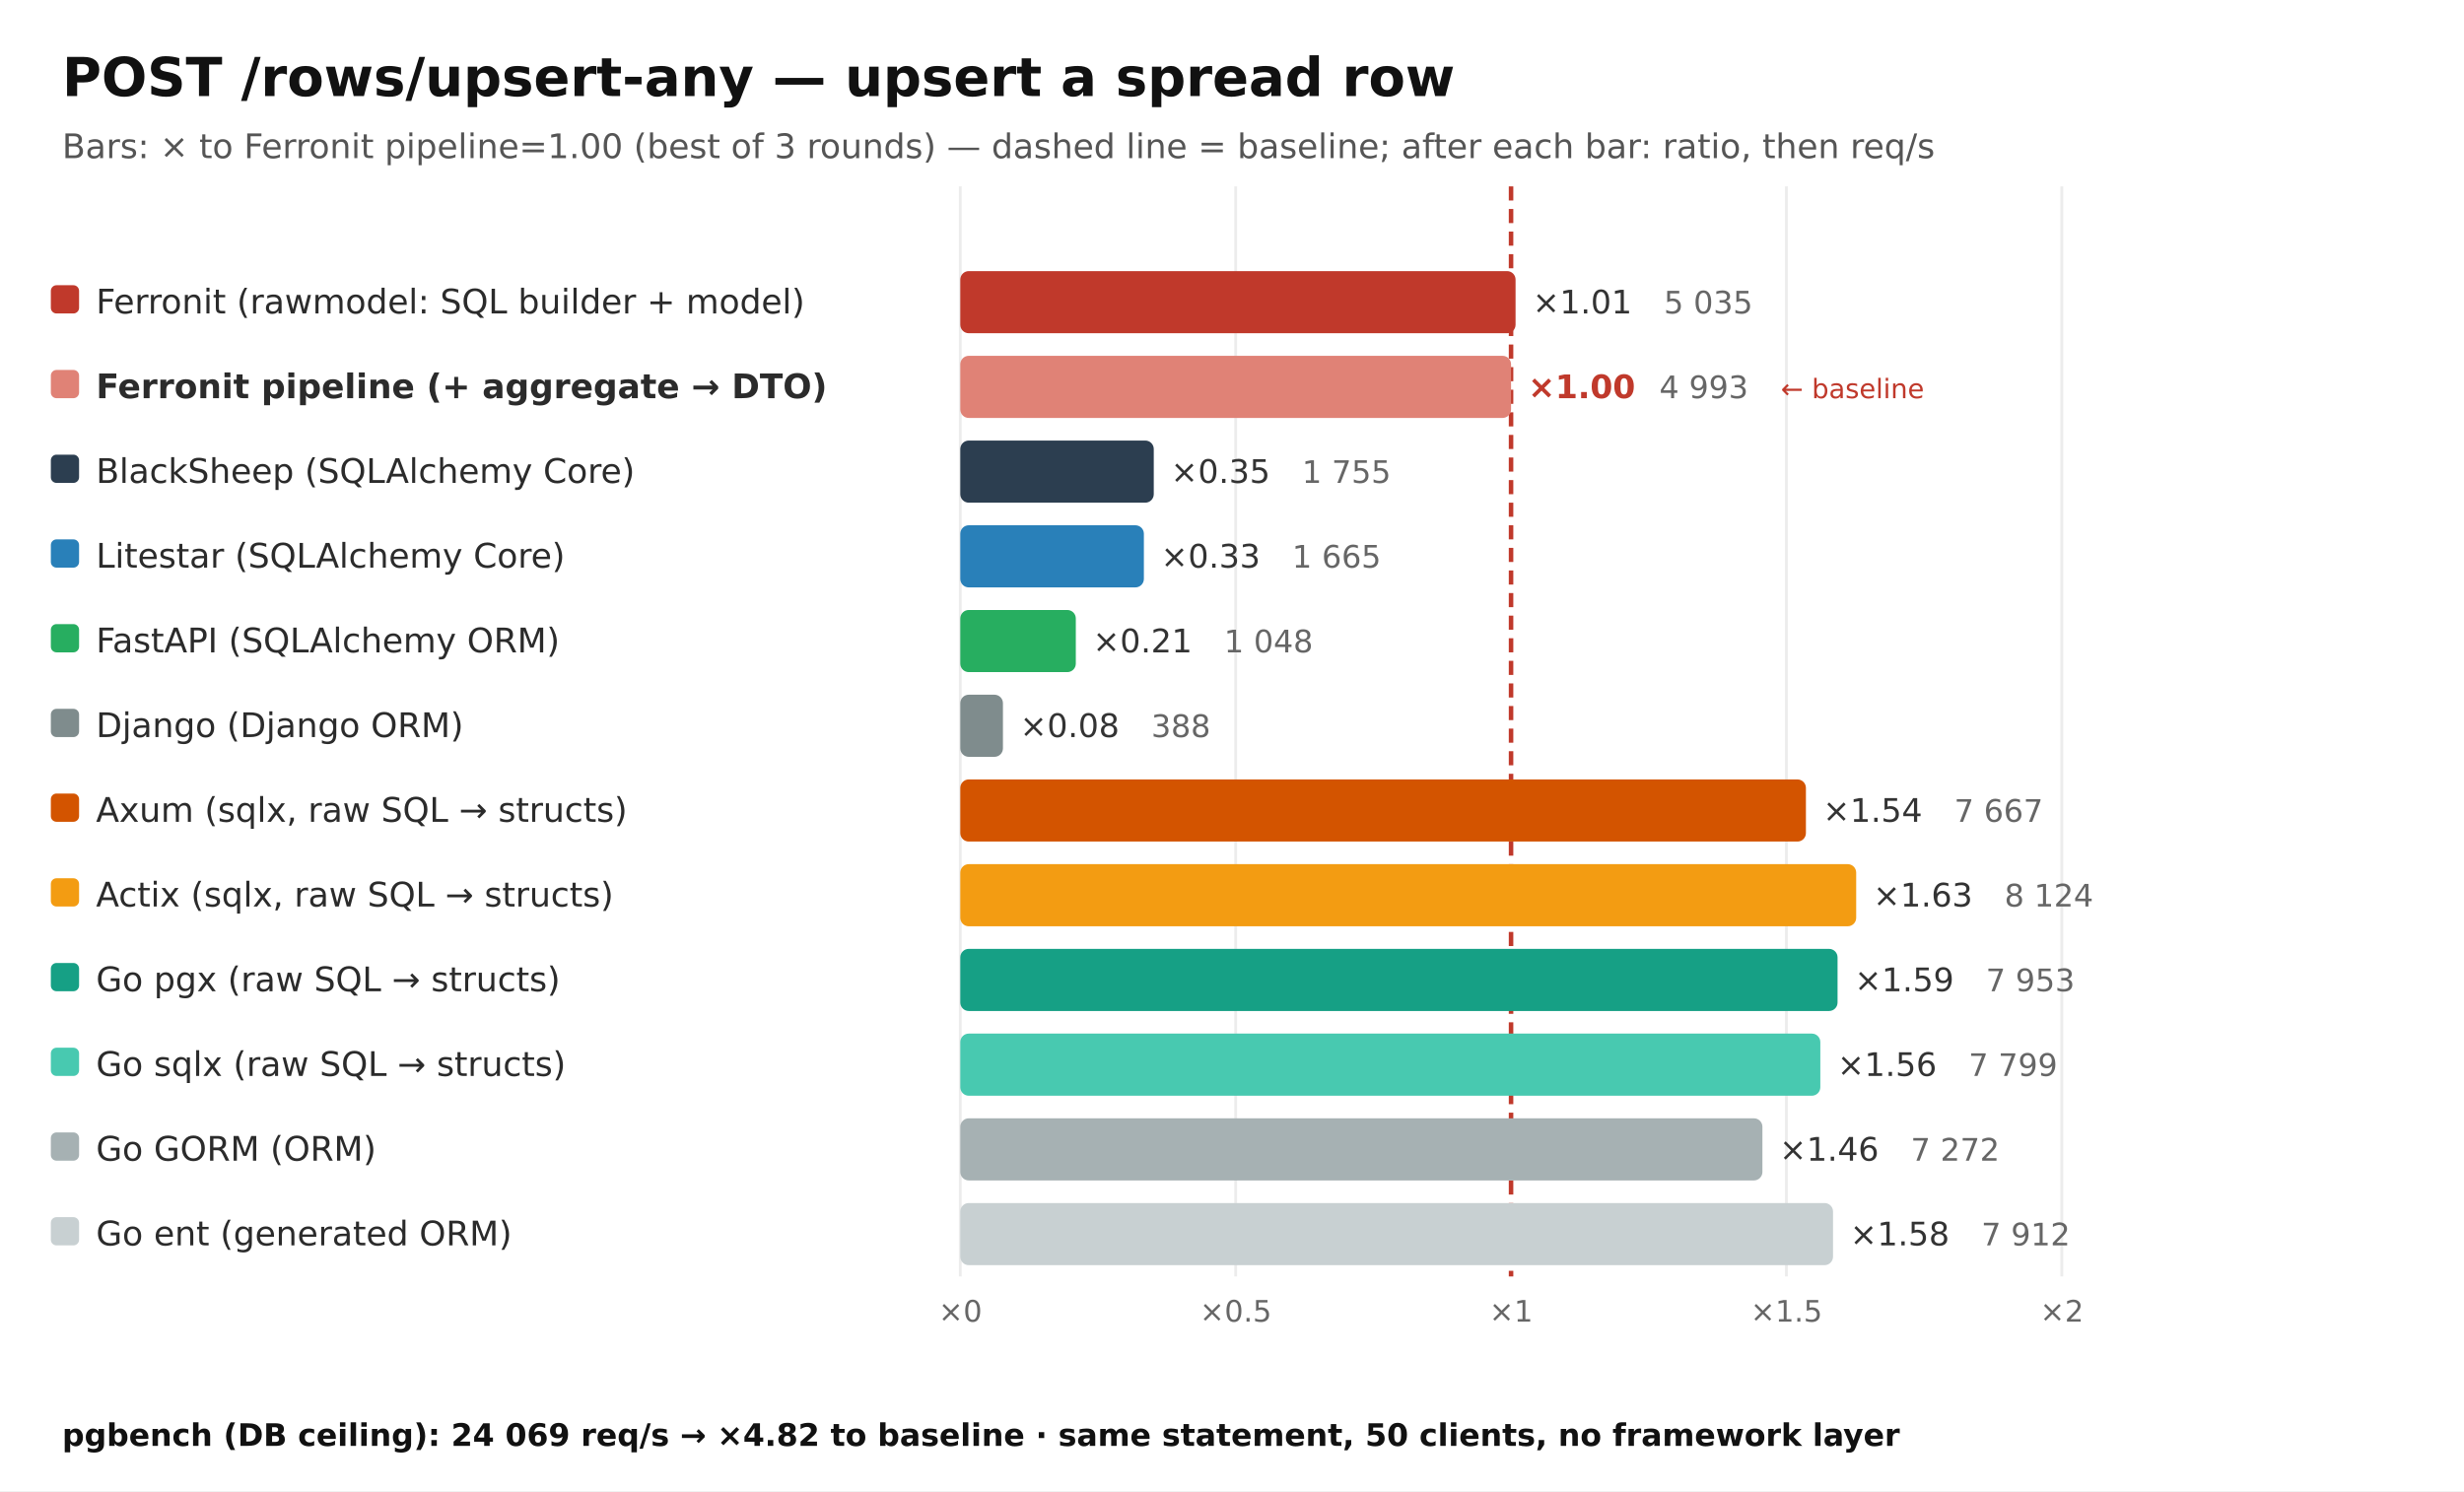
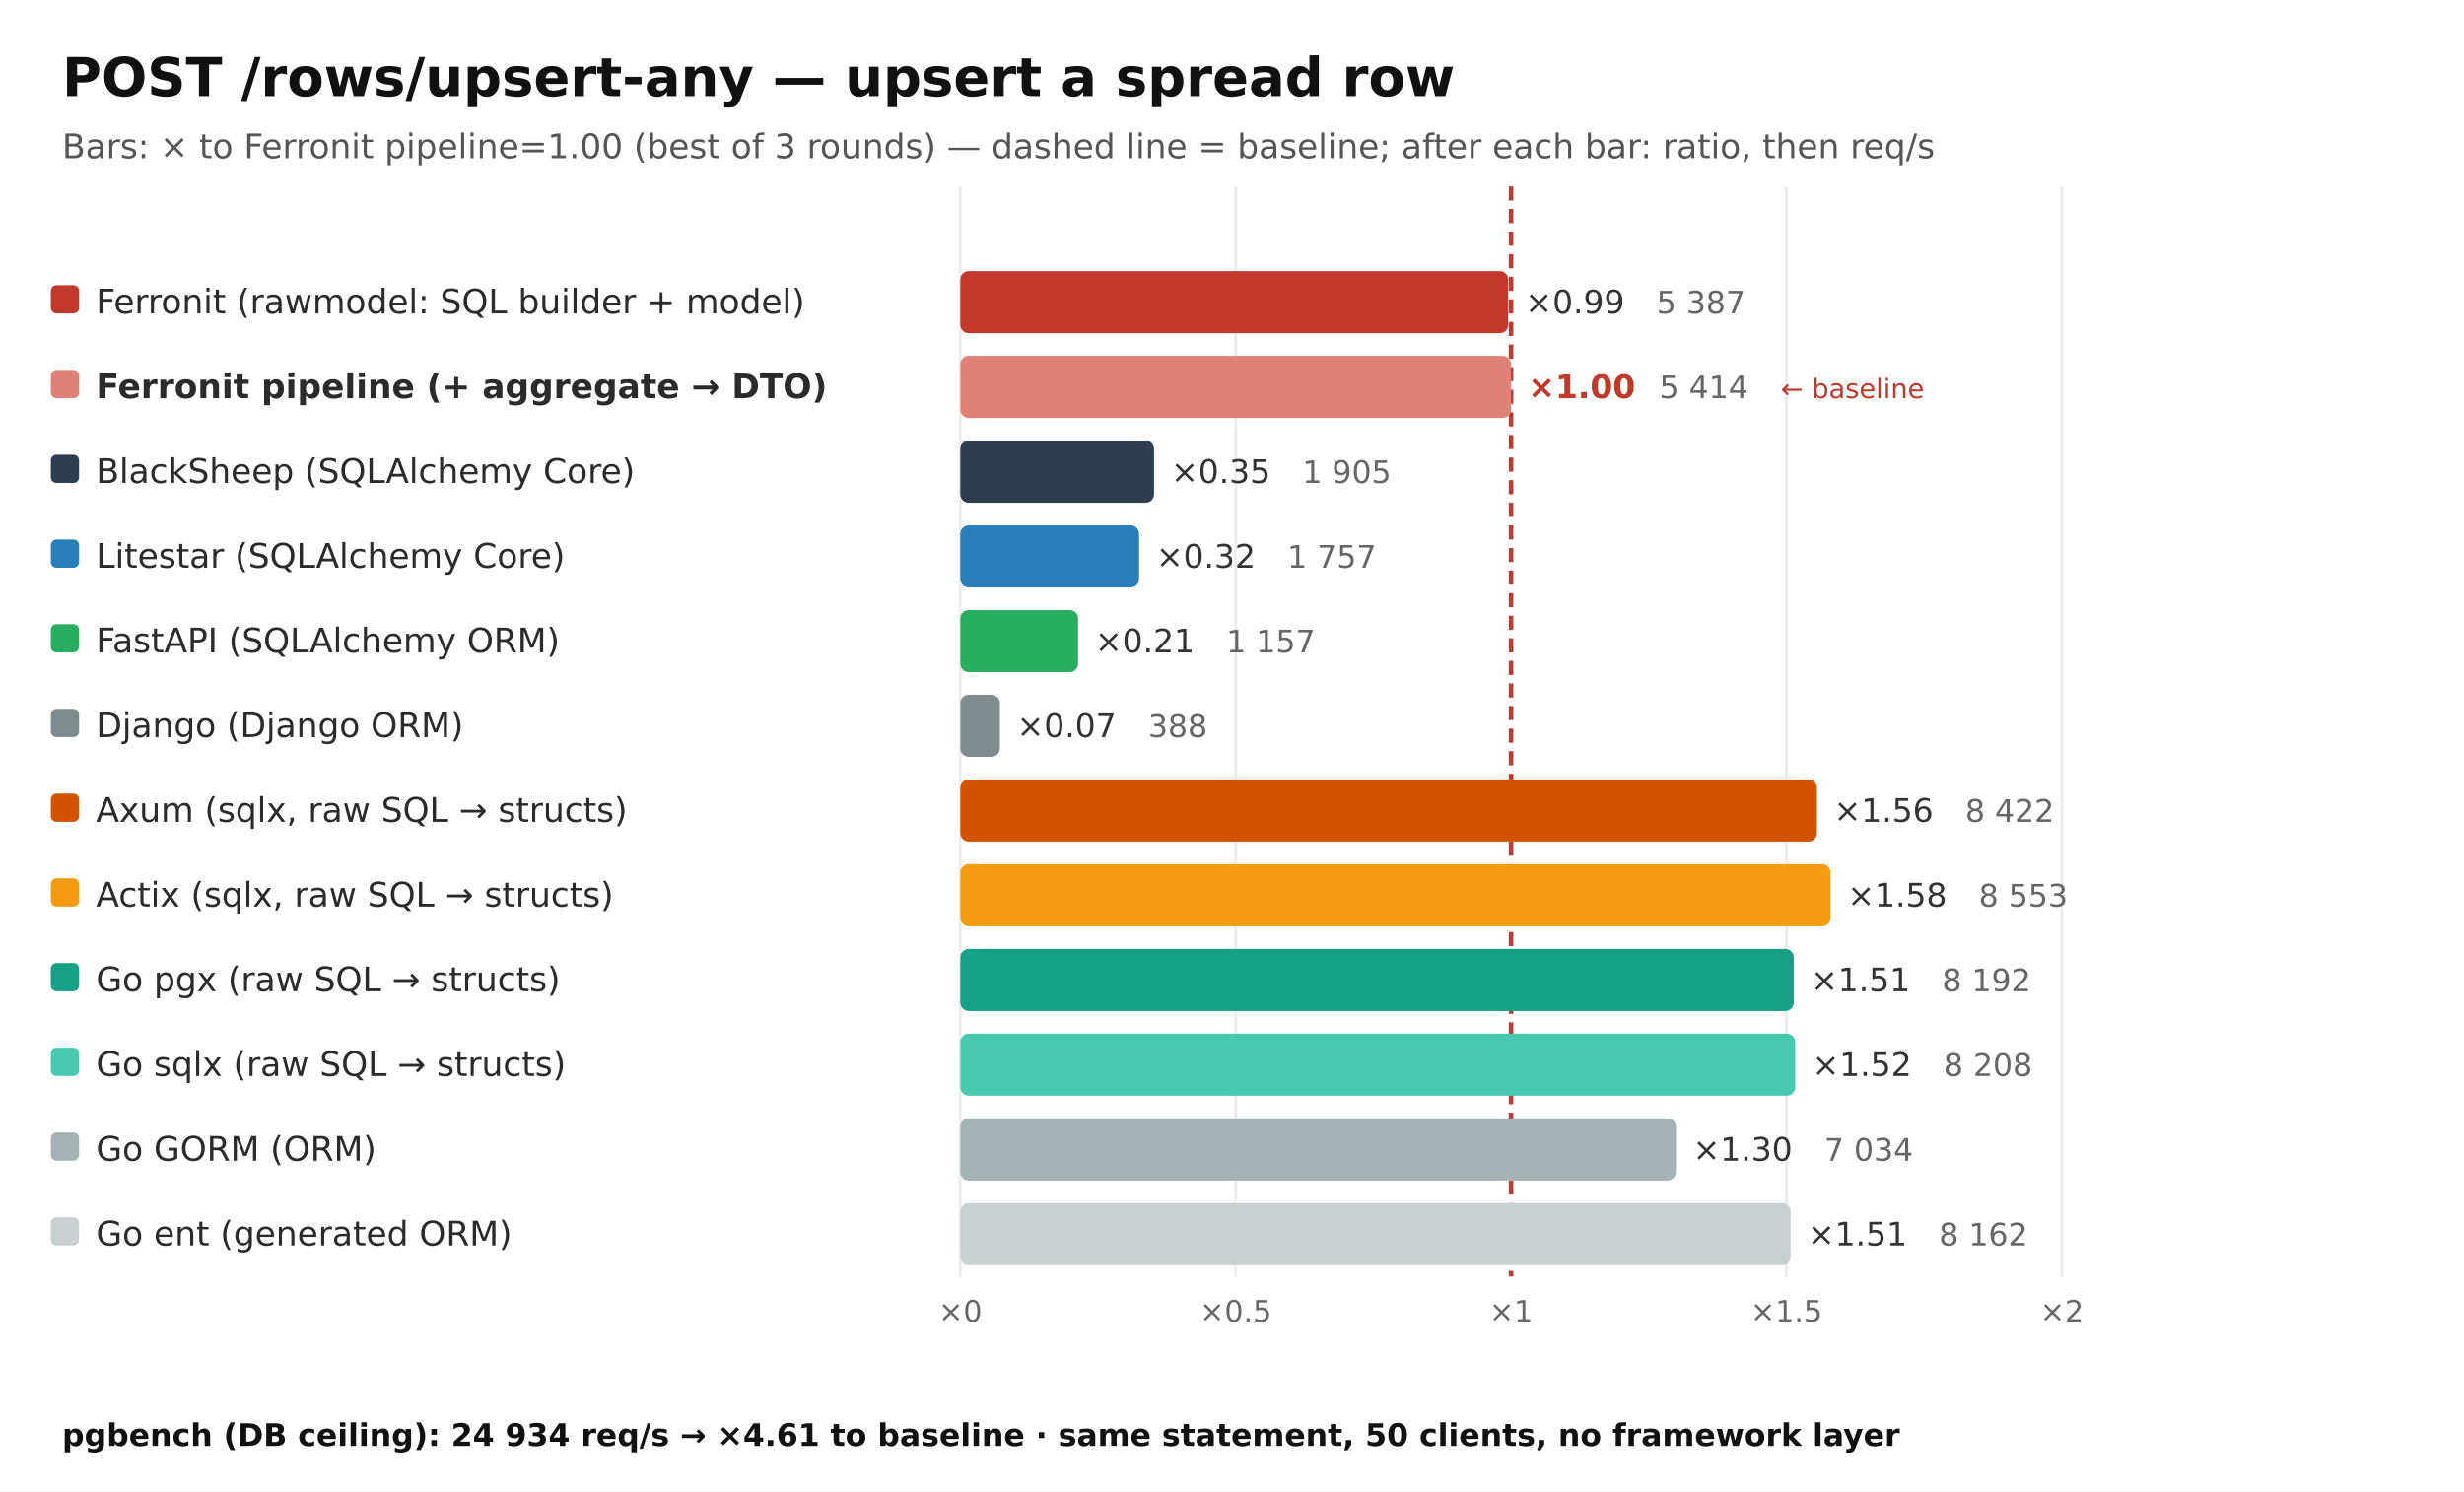
<svg xmlns="http://www.w3.org/2000/svg" width="872.4" height="528" viewBox="0 0 872.4 528" font-family="DejaVu Sans, Helvetica, Arial, sans-serif">
  <rect width="872.4" height="528" fill="#ffffff" />
  <text x="22" y="34" font-size="19" font-weight="700" fill="#111">POST /rows/upsert-any — upsert a spread row</text>
  <text x="22" y="56" font-size="12" fill="#555">Bars: × to Ferronit pipeline=1.00 (best of 3 rounds) — dashed line = baseline; after each bar: ratio, then req/s</text>
  <line x1="340.0" y1="66" x2="340.0" y2="452" stroke="#ececec" stroke-width="1" />
  <text x="340.0" y="468" font-size="10.5" fill="#666" text-anchor="middle">×0</text>
  <line x1="437.5" y1="66" x2="437.5" y2="452" stroke="#ececec" stroke-width="1" />
  <text x="437.5" y="468" font-size="10.5" fill="#666" text-anchor="middle">×0.5</text>
  <line x1="535.0" y1="66" x2="535.0" y2="452" stroke="#c0392b" stroke-width="1.6" stroke-dasharray="5 3" />
  <text x="535.0" y="468" font-size="10.5" fill="#666" text-anchor="middle">×1</text>
  <line x1="632.5" y1="66" x2="632.5" y2="452" stroke="#ececec" stroke-width="1" />
  <text x="632.5" y="468" font-size="10.5" fill="#666" text-anchor="middle">×1.5</text>
  <line x1="730.0" y1="66" x2="730.0" y2="452" stroke="#ececec" stroke-width="1" />
  <text x="730.0" y="468" font-size="10.5" fill="#666" text-anchor="middle">×2</text>
  <rect x="18" y="101" width="10" height="10" rx="2" fill="#c0392b" />
  <text x="34" y="111" font-size="12" fill="#2b2b2b">Ferronit (rawmodel: SQL builder + model)</text>
-   <rect x="340" y="96" width="196.6" height="22" rx="3" fill="#c0392b" />
-   <text x="542.6" y="111" font-size="11.5" fill="#333">×1.01</text>
-   <text x="589.1" y="111" font-size="11" fill="#666">5 035</text>
+   <rect x="340" y="96" width="194.0" height="22" rx="3" fill="#c0392b" />
+   <text x="540.0" y="111" font-size="11.5" fill="#333">×0.99</text>
+   <text x="586.5" y="111" font-size="11" fill="#666">5 387</text>
  <rect x="18" y="131" width="10" height="10" rx="2" fill="#e08276" />
  <text x="34" y="141" font-size="12" fill="#2b2b2b" font-weight="700">Ferronit pipeline (+ aggregate → DTO)</text>
  <rect x="340" y="126" width="195.0" height="22" rx="3" fill="#e08276" />
  <text x="541.0" y="141" font-size="11.5" fill="#c0392b" font-weight="700">×1.00</text>
-   <text x="587.5" y="141" font-size="11" fill="#666">4 993</text>
+   <text x="587.5" y="141" font-size="11" fill="#666">5 414</text>
  <text x="630.5" y="141" font-size="9.5" fill="#c0392b">← baseline</text>
  <rect x="18" y="161" width="10" height="10" rx="2" fill="#2c3e50" />
  <text x="34" y="171" font-size="12" fill="#2b2b2b">BlackSheep (SQLAlchemy Core)</text>
-   <rect x="340" y="156" width="68.5" height="22" rx="3" fill="#2c3e50" />
-   <text x="414.5" y="171" font-size="11.5" fill="#333">×0.35</text>
-   <text x="461.0" y="171" font-size="11" fill="#666">1 755</text>
+   <rect x="340" y="156" width="68.6" height="22" rx="3" fill="#2c3e50" />
+   <text x="414.6" y="171" font-size="11.5" fill="#333">×0.35</text>
+   <text x="461.1" y="171" font-size="11" fill="#666">1 905</text>
  <rect x="18" y="191" width="10" height="10" rx="2" fill="#2980b9" />
  <text x="34" y="201" font-size="12" fill="#2b2b2b">Litestar (SQLAlchemy Core)</text>
-   <rect x="340" y="186" width="65.0" height="22" rx="3" fill="#2980b9" />
-   <text x="411.0" y="201" font-size="11.5" fill="#333">×0.33</text>
-   <text x="457.5" y="201" font-size="11" fill="#666">1 665</text>
+   <rect x="340" y="186" width="63.3" height="22" rx="3" fill="#2980b9" />
+   <text x="409.3" y="201" font-size="11.5" fill="#333">×0.32</text>
+   <text x="455.8" y="201" font-size="11" fill="#666">1 757</text>
  <rect x="18" y="221" width="10" height="10" rx="2" fill="#27ae60" />
  <text x="34" y="231" font-size="12" fill="#2b2b2b">FastAPI (SQLAlchemy ORM)</text>
-   <rect x="340" y="216" width="40.9" height="22" rx="3" fill="#27ae60" />
-   <text x="386.9" y="231" font-size="11.5" fill="#333">×0.21</text>
-   <text x="433.4" y="231" font-size="11" fill="#666">1 048</text>
+   <rect x="340" y="216" width="41.7" height="22" rx="3" fill="#27ae60" />
+   <text x="387.7" y="231" font-size="11.5" fill="#333">×0.21</text>
+   <text x="434.2" y="231" font-size="11" fill="#666">1 157</text>
  <rect x="18" y="251" width="10" height="10" rx="2" fill="#7f8c8d" />
  <text x="34" y="261" font-size="12" fill="#2b2b2b">Django (Django ORM)</text>
-   <rect x="340" y="246" width="15.1" height="22" rx="3" fill="#7f8c8d" />
-   <text x="361.1" y="261" font-size="11.5" fill="#333">×0.08</text>
-   <text x="407.6" y="261" font-size="11" fill="#666">388</text>
+   <rect x="340" y="246" width="14.0" height="22" rx="3" fill="#7f8c8d" />
+   <text x="360.0" y="261" font-size="11.5" fill="#333">×0.07</text>
+   <text x="406.5" y="261" font-size="11" fill="#666">388</text>
  <rect x="18" y="281" width="10" height="10" rx="2" fill="#d35400" />
  <text x="34" y="291" font-size="12" fill="#2b2b2b">Axum (sqlx, raw SQL → structs)</text>
-   <rect x="340" y="276" width="299.4" height="22" rx="3" fill="#d35400" />
-   <text x="645.4" y="291" font-size="11.5" fill="#333">×1.54</text>
-   <text x="691.9" y="291" font-size="11" fill="#666">7 667</text>
+   <rect x="340" y="276" width="303.3" height="22" rx="3" fill="#d35400" />
+   <text x="649.3" y="291" font-size="11.5" fill="#333">×1.56</text>
+   <text x="695.8" y="291" font-size="11" fill="#666">8 422</text>
  <rect x="18" y="311" width="10" height="10" rx="2" fill="#f39c12" />
  <text x="34" y="321" font-size="12" fill="#2b2b2b">Actix (sqlx, raw SQL → structs)</text>
-   <rect x="340" y="306" width="317.2" height="22" rx="3" fill="#f39c12" />
-   <text x="663.2" y="321" font-size="11.5" fill="#333">×1.63</text>
-   <text x="709.7" y="321" font-size="11" fill="#666">8 124</text>
+   <rect x="340" y="306" width="308.1" height="22" rx="3" fill="#f39c12" />
+   <text x="654.1" y="321" font-size="11.5" fill="#333">×1.58</text>
+   <text x="700.6" y="321" font-size="11" fill="#666">8 553</text>
  <rect x="18" y="341" width="10" height="10" rx="2" fill="#16a085" />
  <text x="34" y="351" font-size="12" fill="#2b2b2b">Go pgx (raw SQL → structs)</text>
-   <rect x="340" y="336" width="310.6" height="22" rx="3" fill="#16a085" />
-   <text x="656.6" y="351" font-size="11.5" fill="#333">×1.59</text>
-   <text x="703.1" y="351" font-size="11" fill="#666">7 953</text>
+   <rect x="340" y="336" width="295.1" height="22" rx="3" fill="#16a085" />
+   <text x="641.1" y="351" font-size="11.5" fill="#333">×1.51</text>
+   <text x="687.6" y="351" font-size="11" fill="#666">8 192</text>
  <rect x="18" y="371" width="10" height="10" rx="2" fill="#48c9b0" />
  <text x="34" y="381" font-size="12" fill="#2b2b2b">Go sqlx (raw SQL → structs)</text>
-   <rect x="340" y="366" width="304.5" height="22" rx="3" fill="#48c9b0" />
-   <text x="650.5" y="381" font-size="11.5" fill="#333">×1.56</text>
-   <text x="697.0" y="381" font-size="11" fill="#666">7 799</text>
+   <rect x="340" y="366" width="295.6" height="22" rx="3" fill="#48c9b0" />
+   <text x="641.6" y="381" font-size="11.5" fill="#333">×1.52</text>
+   <text x="688.1" y="381" font-size="11" fill="#666">8 208</text>
  <rect x="18" y="401" width="10" height="10" rx="2" fill="#a6b1b3" />
  <text x="34" y="411" font-size="12" fill="#2b2b2b">Go GORM (ORM)</text>
-   <rect x="340" y="396" width="284.0" height="22" rx="3" fill="#a6b1b3" />
-   <text x="630.0" y="411" font-size="11.5" fill="#333">×1.46</text>
-   <text x="676.5" y="411" font-size="11" fill="#666">7 272</text>
+   <rect x="340" y="396" width="253.4" height="22" rx="3" fill="#a6b1b3" />
+   <text x="599.4" y="411" font-size="11.5" fill="#333">×1.30</text>
+   <text x="645.9" y="411" font-size="11" fill="#666">7 034</text>
  <rect x="18" y="431" width="10" height="10" rx="2" fill="#c8d0d2" />
  <text x="34" y="441" font-size="12" fill="#2b2b2b">Go ent (generated ORM)</text>
-   <rect x="340" y="426" width="309.0" height="22" rx="3" fill="#c8d0d2" />
-   <text x="655.0" y="441" font-size="11.5" fill="#333">×1.58</text>
-   <text x="701.5" y="441" font-size="11" fill="#666">7 912</text>
-   <text x="22" y="512" font-size="11" fill="#111" font-weight="600">pgbench (DB ceiling): 24 069 req/s → ×4.82 to baseline · same statement, 50 clients, no framework layer</text>
+   <rect x="340" y="426" width="294.0" height="22" rx="3" fill="#c8d0d2" />
+   <text x="640.0" y="441" font-size="11.5" fill="#333">×1.51</text>
+   <text x="686.5" y="441" font-size="11" fill="#666">8 162</text>
+   <text x="22" y="512" font-size="11" fill="#111" font-weight="600">pgbench (DB ceiling): 24 934 req/s → ×4.61 to baseline · same statement, 50 clients, no framework layer</text>
</svg>
